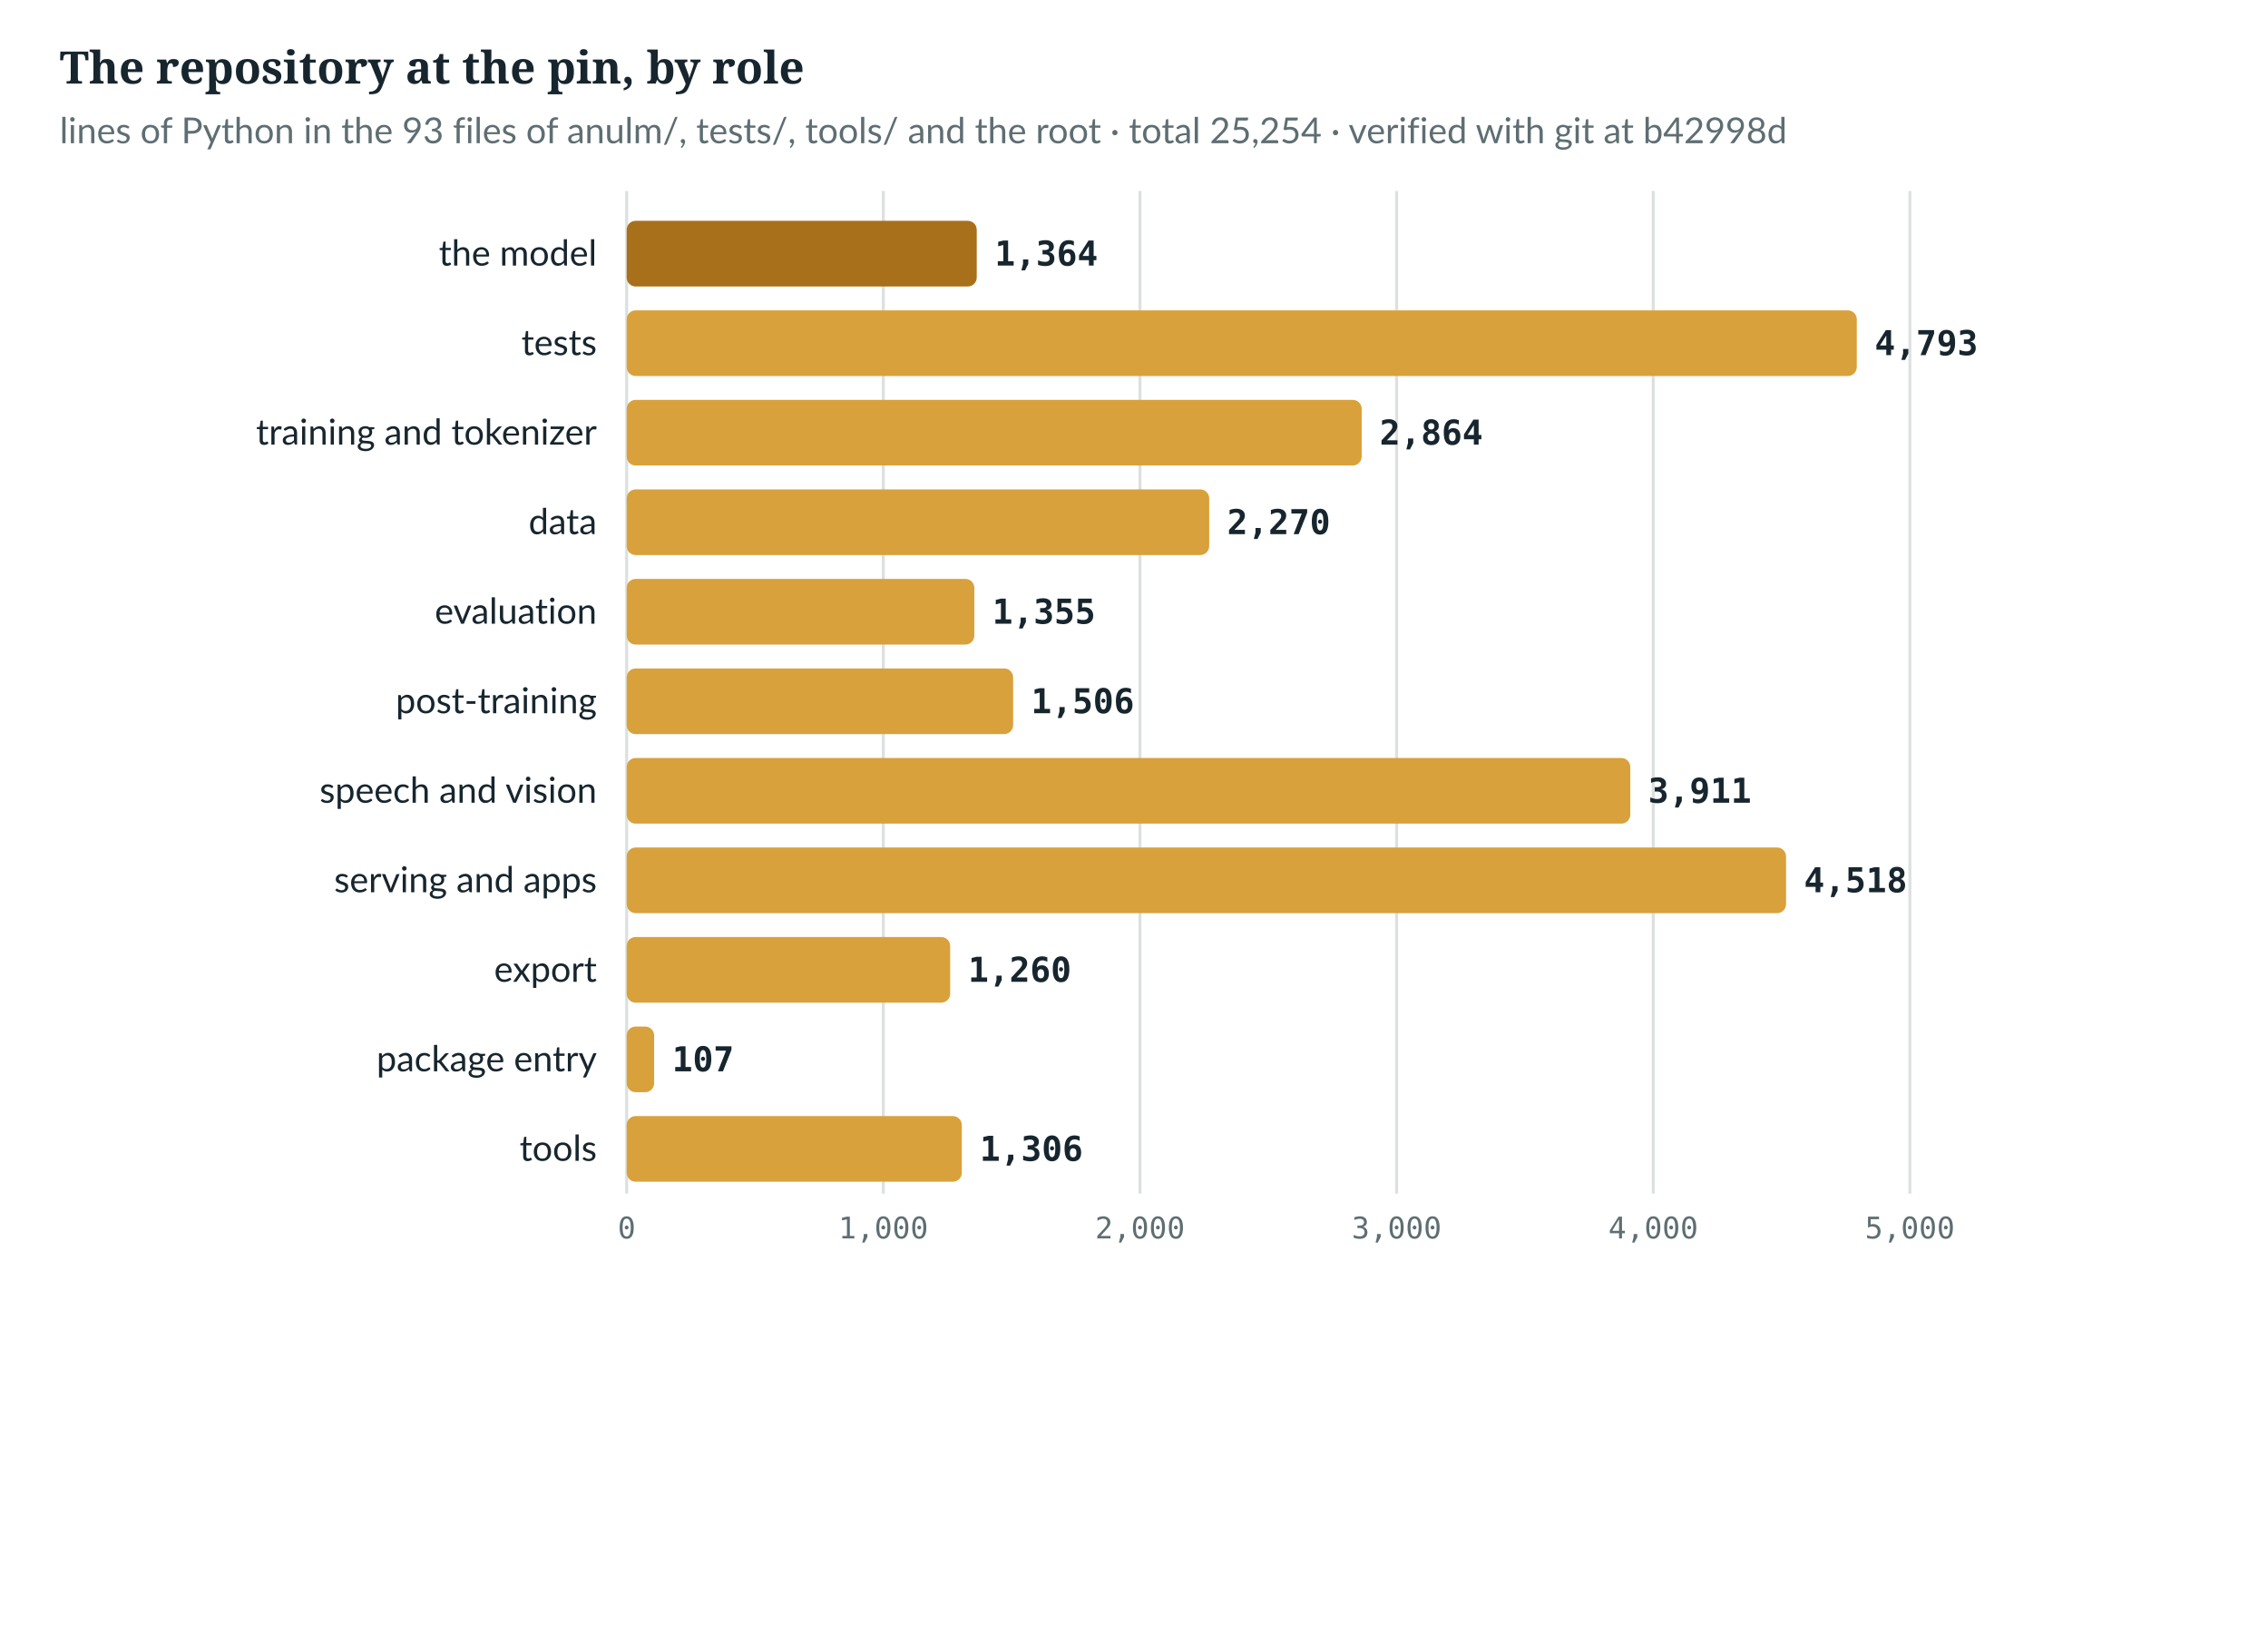
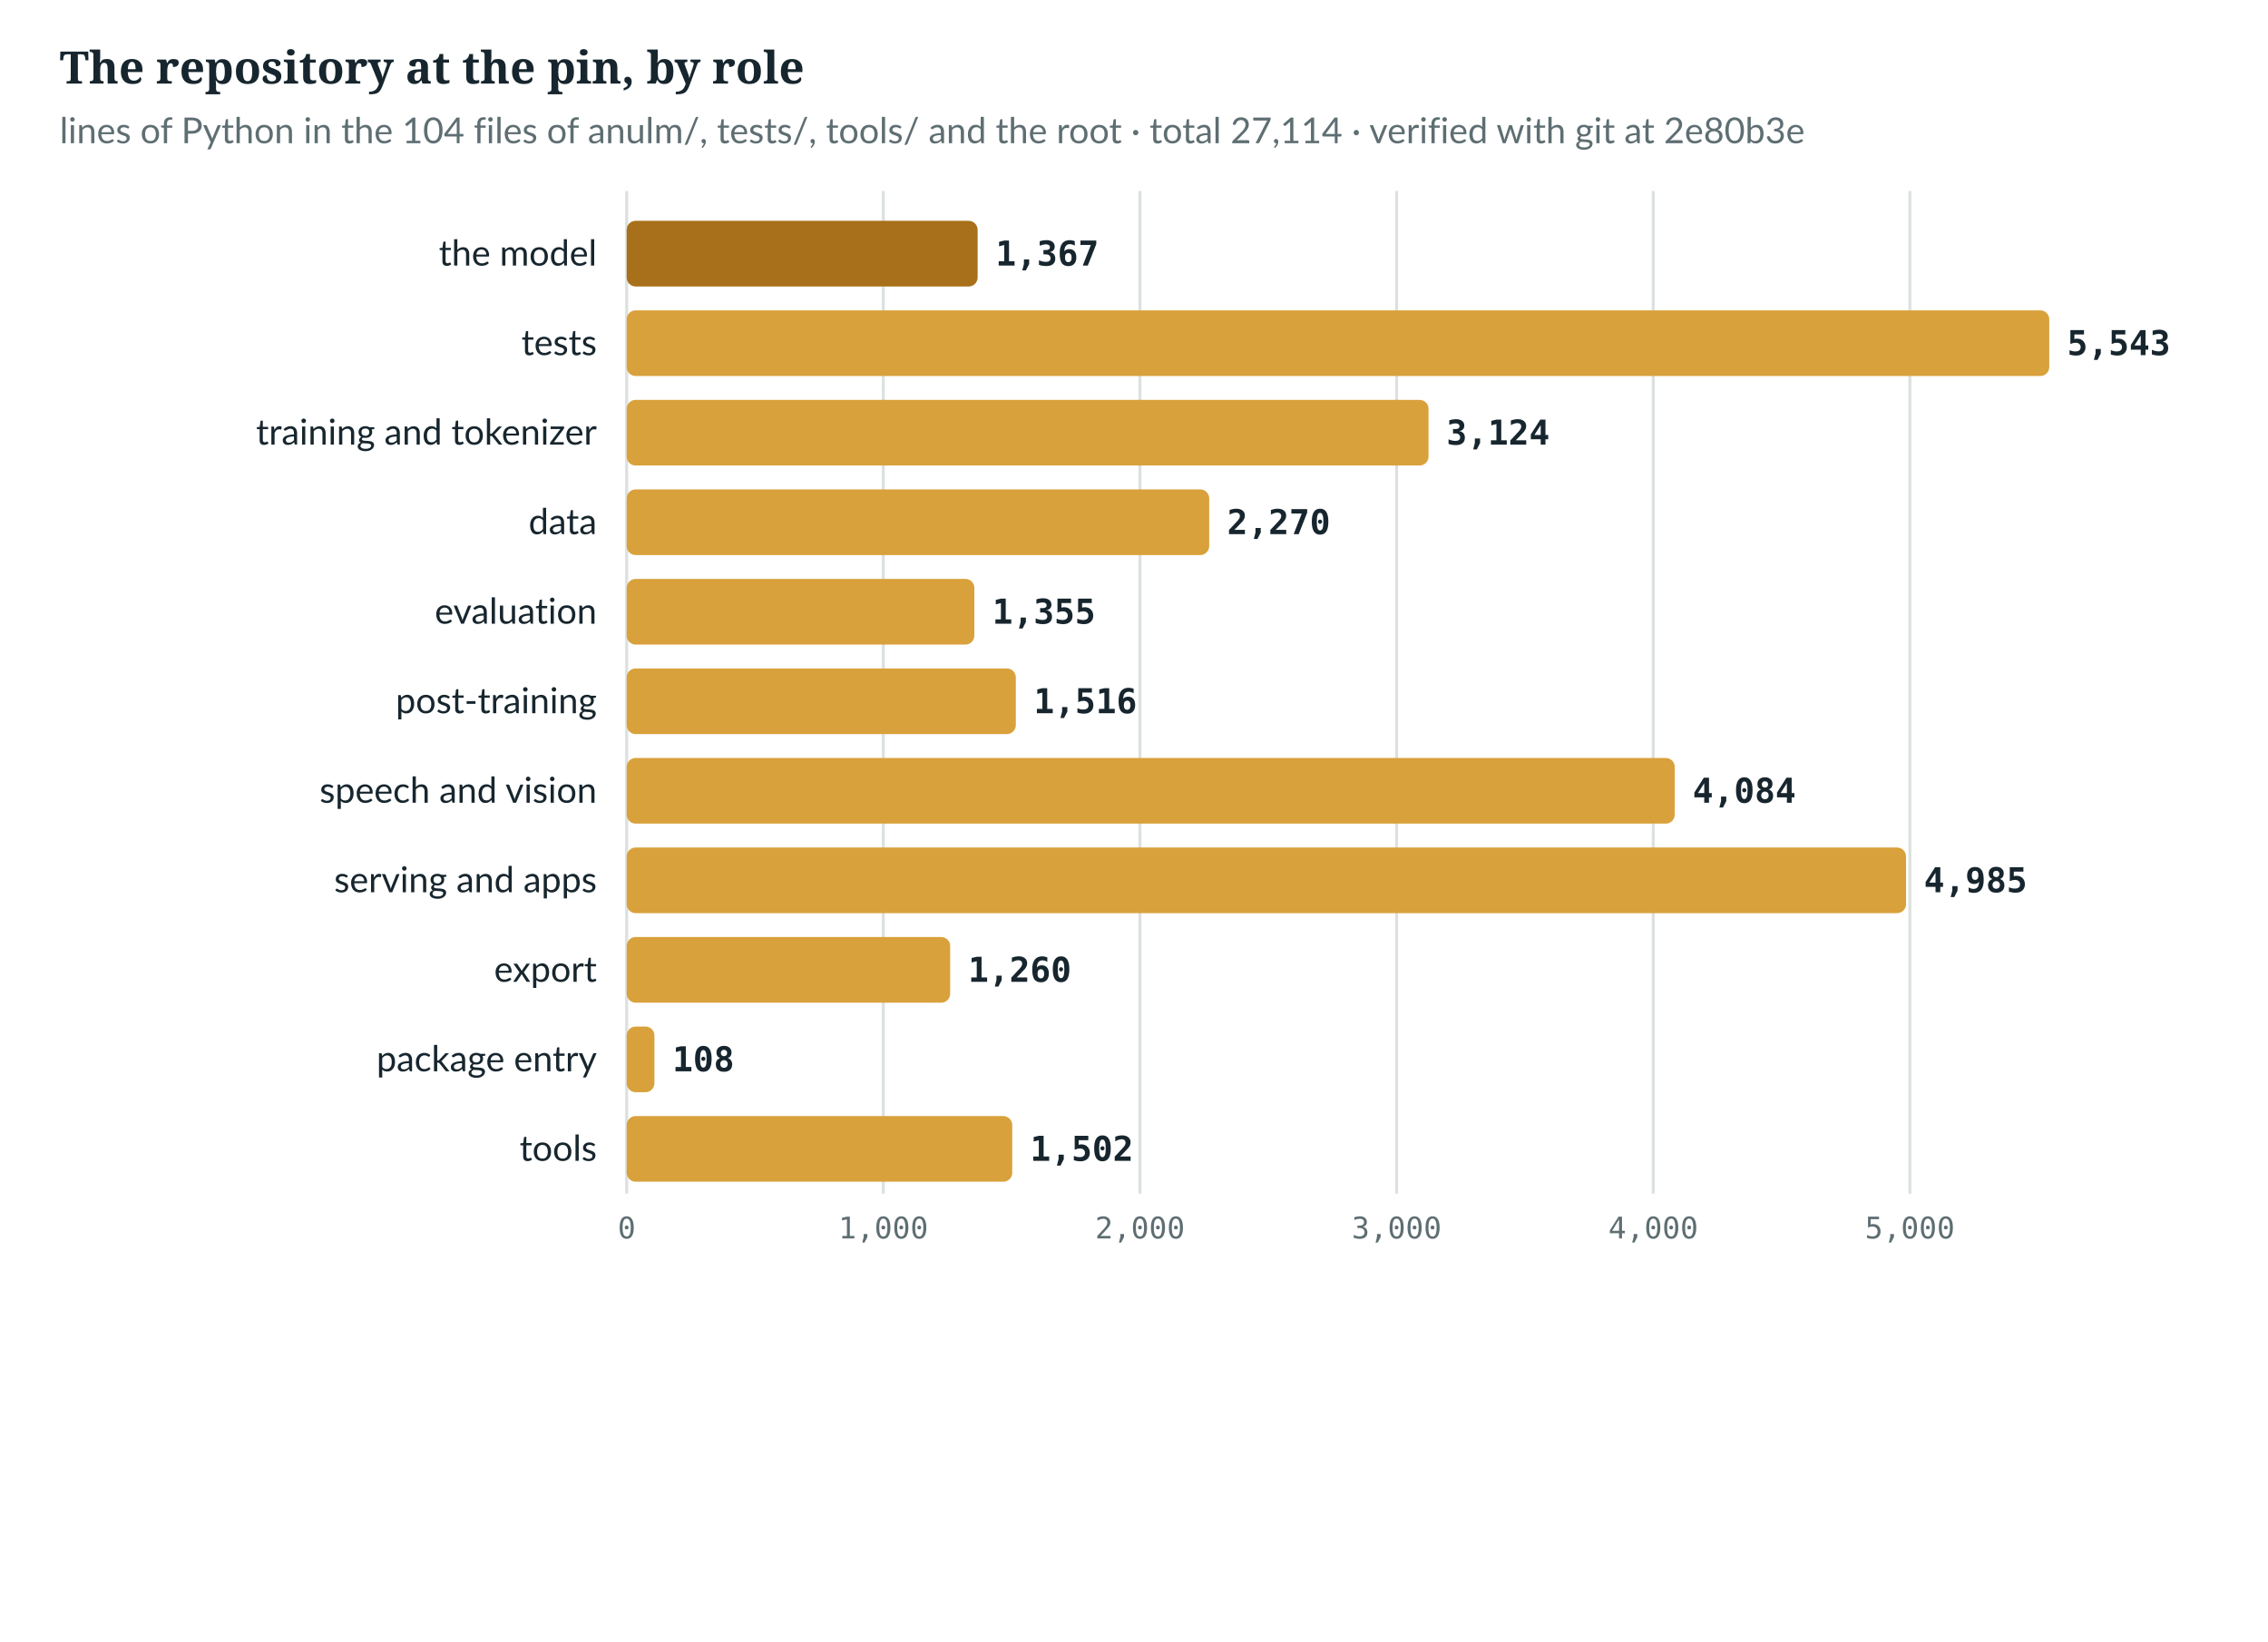
<svg xmlns="http://www.w3.org/2000/svg" viewBox="0 0 760 550" role="img" aria-labelledby="t d" class="figure-svg">
  <defs>
    <pattern id="hatch" width="6" height="6" patternUnits="userSpaceOnUse" patternTransform="rotate(45)">
      <line x1="0" y1="0" x2="0" y2="6" stroke="#DCE1DF" class="f-rule" stroke-width="2" />
    </pattern>
    <marker id="arrow" viewBox="0 0 10 10" refX="9" refY="5" markerWidth="7" markerHeight="7" orient="auto">
      <path d="M0,0 L10,5 L0,10 z" fill="#5E6E72" class="f-muted-fill" />
    </marker>
  </defs>
  <text x="20.0" y="28.0" class="f-ink" fill="#17262E" font-size="15" font-family="Lora, Georgia, serif" font-weight="700" text-anchor="start">The repository at the pin, by role</text>
-   <text x="20.0" y="48.0" class="f-muted" fill="#5E6E72" font-size="12" font-family="Lato, 'Segoe UI', system-ui, sans-serif" font-weight="400" text-anchor="start">lines of Python in the 93 files of anulm/, tests/, tools/ and the root · total 25,254 · verified with git at b42998d</text>
+   <text x="20.0" y="48.0" class="f-muted" fill="#5E6E72" font-size="12" font-family="Lato, 'Segoe UI', system-ui, sans-serif" font-weight="400" text-anchor="start">lines of Python in the 104 files of anulm/, tests/, tools/ and the root · total 27,114 · verified with git at 2e80b3e</text>
  <line x1="210.0" y1="64.0" x2="210.0" y2="400.0" stroke="#DCE1DF" class="f-rule" stroke-width="1" />
  <text x="210.0" y="415.0" class="f-muted" fill="#5E6E72" font-size="10" font-family="'JetBrains Mono', Consolas, monospace" font-weight="400" text-anchor="middle">0</text>
  <line x1="296.0" y1="64.0" x2="296.0" y2="400.0" stroke="#DCE1DF" class="f-rule" stroke-width="1" />
  <text x="296.0" y="415.0" class="f-muted" fill="#5E6E72" font-size="10" font-family="'JetBrains Mono', Consolas, monospace" font-weight="400" text-anchor="middle">1,000</text>
  <line x1="382.0" y1="64.0" x2="382.0" y2="400.0" stroke="#DCE1DF" class="f-rule" stroke-width="1" />
  <text x="382.0" y="415.0" class="f-muted" fill="#5E6E72" font-size="10" font-family="'JetBrains Mono', Consolas, monospace" font-weight="400" text-anchor="middle">2,000</text>
  <line x1="468.0" y1="64.0" x2="468.0" y2="400.0" stroke="#DCE1DF" class="f-rule" stroke-width="1" />
  <text x="468.0" y="415.0" class="f-muted" fill="#5E6E72" font-size="10" font-family="'JetBrains Mono', Consolas, monospace" font-weight="400" text-anchor="middle">3,000</text>
  <line x1="554.0" y1="64.0" x2="554.0" y2="400.0" stroke="#DCE1DF" class="f-rule" stroke-width="1" />
  <text x="554.0" y="415.0" class="f-muted" fill="#5E6E72" font-size="10" font-family="'JetBrains Mono', Consolas, monospace" font-weight="400" text-anchor="middle">4,000</text>
  <line x1="640.0" y1="64.0" x2="640.0" y2="400.0" stroke="#DCE1DF" class="f-rule" stroke-width="1" />
  <text x="640.0" y="415.0" class="f-muted" fill="#5E6E72" font-size="10" font-family="'JetBrains Mono', Consolas, monospace" font-weight="400" text-anchor="middle">5,000</text>
  <text x="200.0" y="89.0" class="f-ink" fill="#17262E" font-size="12" font-family="Lato, 'Segoe UI', system-ui, sans-serif" font-weight="400" text-anchor="end">the model</text>
-   <rect x="210.0" y="74.0" width="117.3" height="22.0" rx="3" fill="#A8701A" class="f-gold" />
-   <text x="333.3" y="89.0" class="f-ink" fill="#17262E" font-size="11.5" font-family="'JetBrains Mono', Consolas, monospace" font-weight="700" text-anchor="start">1,364</text>
+   <rect x="210.0" y="74.0" width="117.6" height="22.0" rx="3" fill="#A8701A" class="f-gold" />
+   <text x="333.6" y="89.0" class="f-ink" fill="#17262E" font-size="11.5" font-family="'JetBrains Mono', Consolas, monospace" font-weight="700" text-anchor="start">1,367</text>
  <text x="200.0" y="119.0" class="f-ink" fill="#17262E" font-size="12" font-family="Lato, 'Segoe UI', system-ui, sans-serif" font-weight="400" text-anchor="end">tests</text>
-   <rect x="210.0" y="104.0" width="412.2" height="22.0" rx="3" fill="#D9A13B" class="f-gold" />
-   <text x="628.2" y="119.0" class="f-ink" fill="#17262E" font-size="11.5" font-family="'JetBrains Mono', Consolas, monospace" font-weight="700" text-anchor="start">4,793</text>
+   <rect x="210.0" y="104.0" width="476.7" height="22.0" rx="3" fill="#D9A13B" class="f-gold" />
+   <text x="692.7" y="119.0" class="f-ink" fill="#17262E" font-size="11.5" font-family="'JetBrains Mono', Consolas, monospace" font-weight="700" text-anchor="start">5,543</text>
  <text x="200.0" y="149.0" class="f-ink" fill="#17262E" font-size="12" font-family="Lato, 'Segoe UI', system-ui, sans-serif" font-weight="400" text-anchor="end">training and tokenizer</text>
-   <rect x="210.0" y="134.0" width="246.3" height="22.0" rx="3" fill="#D9A13B" class="f-gold" />
-   <text x="462.3" y="149.0" class="f-ink" fill="#17262E" font-size="11.5" font-family="'JetBrains Mono', Consolas, monospace" font-weight="700" text-anchor="start">2,864</text>
+   <rect x="210.0" y="134.0" width="268.7" height="22.0" rx="3" fill="#D9A13B" class="f-gold" />
+   <text x="484.7" y="149.0" class="f-ink" fill="#17262E" font-size="11.5" font-family="'JetBrains Mono', Consolas, monospace" font-weight="700" text-anchor="start">3,124</text>
  <text x="200.0" y="179.0" class="f-ink" fill="#17262E" font-size="12" font-family="Lato, 'Segoe UI', system-ui, sans-serif" font-weight="400" text-anchor="end">data</text>
  <rect x="210.0" y="164.0" width="195.2" height="22.0" rx="3" fill="#D9A13B" class="f-gold" />
  <text x="411.2" y="179.0" class="f-ink" fill="#17262E" font-size="11.5" font-family="'JetBrains Mono', Consolas, monospace" font-weight="700" text-anchor="start">2,270</text>
  <text x="200.0" y="209.0" class="f-ink" fill="#17262E" font-size="12" font-family="Lato, 'Segoe UI', system-ui, sans-serif" font-weight="400" text-anchor="end">evaluation</text>
  <rect x="210.0" y="194.0" width="116.5" height="22.0" rx="3" fill="#D9A13B" class="f-gold" />
  <text x="332.5" y="209.0" class="f-ink" fill="#17262E" font-size="11.5" font-family="'JetBrains Mono', Consolas, monospace" font-weight="700" text-anchor="start">1,355</text>
  <text x="200.0" y="239.0" class="f-ink" fill="#17262E" font-size="12" font-family="Lato, 'Segoe UI', system-ui, sans-serif" font-weight="400" text-anchor="end">post-training</text>
-   <rect x="210.0" y="224.0" width="129.5" height="22.0" rx="3" fill="#D9A13B" class="f-gold" />
-   <text x="345.5" y="239.0" class="f-ink" fill="#17262E" font-size="11.5" font-family="'JetBrains Mono', Consolas, monospace" font-weight="700" text-anchor="start">1,506</text>
+   <rect x="210.0" y="224.0" width="130.4" height="22.0" rx="3" fill="#D9A13B" class="f-gold" />
+   <text x="346.4" y="239.0" class="f-ink" fill="#17262E" font-size="11.5" font-family="'JetBrains Mono', Consolas, monospace" font-weight="700" text-anchor="start">1,516</text>
  <text x="200.0" y="269.0" class="f-ink" fill="#17262E" font-size="12" font-family="Lato, 'Segoe UI', system-ui, sans-serif" font-weight="400" text-anchor="end">speech and vision</text>
-   <rect x="210.0" y="254.0" width="336.3" height="22.0" rx="3" fill="#D9A13B" class="f-gold" />
-   <text x="552.3" y="269.0" class="f-ink" fill="#17262E" font-size="11.5" font-family="'JetBrains Mono', Consolas, monospace" font-weight="700" text-anchor="start">3,911</text>
+   <rect x="210.0" y="254.0" width="351.2" height="22.0" rx="3" fill="#D9A13B" class="f-gold" />
+   <text x="567.2" y="269.0" class="f-ink" fill="#17262E" font-size="11.5" font-family="'JetBrains Mono', Consolas, monospace" font-weight="700" text-anchor="start">4,084</text>
  <text x="200.0" y="299.0" class="f-ink" fill="#17262E" font-size="12" font-family="Lato, 'Segoe UI', system-ui, sans-serif" font-weight="400" text-anchor="end">serving and apps</text>
-   <rect x="210.0" y="284.0" width="388.5" height="22.0" rx="3" fill="#D9A13B" class="f-gold" />
-   <text x="604.5" y="299.0" class="f-ink" fill="#17262E" font-size="11.5" font-family="'JetBrains Mono', Consolas, monospace" font-weight="700" text-anchor="start">4,518</text>
+   <rect x="210.0" y="284.0" width="428.7" height="22.0" rx="3" fill="#D9A13B" class="f-gold" />
+   <text x="644.7" y="299.0" class="f-ink" fill="#17262E" font-size="11.5" font-family="'JetBrains Mono', Consolas, monospace" font-weight="700" text-anchor="start">4,985</text>
  <text x="200.0" y="329.0" class="f-ink" fill="#17262E" font-size="12" font-family="Lato, 'Segoe UI', system-ui, sans-serif" font-weight="400" text-anchor="end">export</text>
  <rect x="210.0" y="314.0" width="108.4" height="22.0" rx="3" fill="#D9A13B" class="f-gold" />
  <text x="324.4" y="329.0" class="f-ink" fill="#17262E" font-size="11.5" font-family="'JetBrains Mono', Consolas, monospace" font-weight="700" text-anchor="start">1,260</text>
  <text x="200.0" y="359.0" class="f-ink" fill="#17262E" font-size="12" font-family="Lato, 'Segoe UI', system-ui, sans-serif" font-weight="400" text-anchor="end">package entry</text>
-   <rect x="210.0" y="344.0" width="9.2" height="22.0" rx="3" fill="#D9A13B" class="f-gold" />
-   <text x="225.2" y="359.0" class="f-ink" fill="#17262E" font-size="11.5" font-family="'JetBrains Mono', Consolas, monospace" font-weight="700" text-anchor="start">107</text>
+   <rect x="210.0" y="344.0" width="9.3" height="22.0" rx="3" fill="#D9A13B" class="f-gold" />
+   <text x="225.3" y="359.0" class="f-ink" fill="#17262E" font-size="11.5" font-family="'JetBrains Mono', Consolas, monospace" font-weight="700" text-anchor="start">108</text>
  <text x="200.0" y="389.0" class="f-ink" fill="#17262E" font-size="12" font-family="Lato, 'Segoe UI', system-ui, sans-serif" font-weight="400" text-anchor="end">tools</text>
-   <rect x="210.0" y="374.0" width="112.3" height="22.0" rx="3" fill="#D9A13B" class="f-gold" />
-   <text x="328.3" y="389.0" class="f-ink" fill="#17262E" font-size="11.5" font-family="'JetBrains Mono', Consolas, monospace" font-weight="700" text-anchor="start">1,306</text>
+   <rect x="210.0" y="374.0" width="129.2" height="22.0" rx="3" fill="#D9A13B" class="f-gold" />
+   <text x="345.2" y="389.0" class="f-ink" fill="#17262E" font-size="11.5" font-family="'JetBrains Mono', Consolas, monospace" font-weight="700" text-anchor="start">1,502</text>
</svg>
